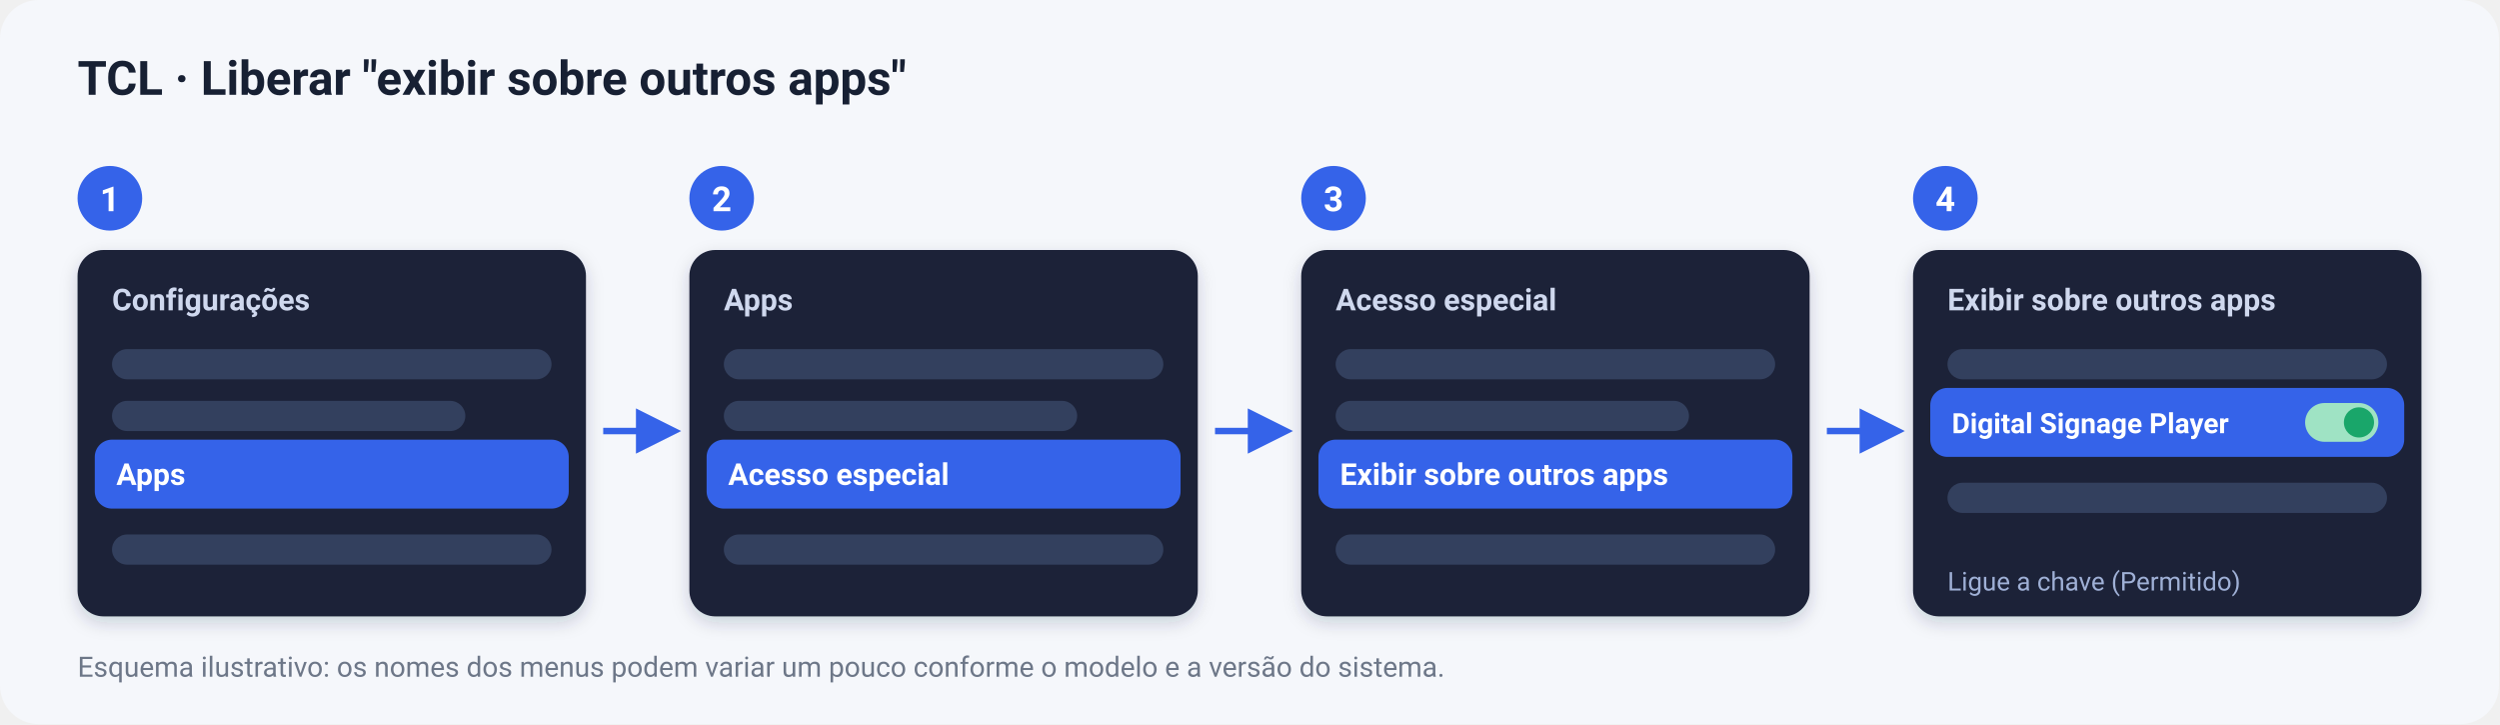
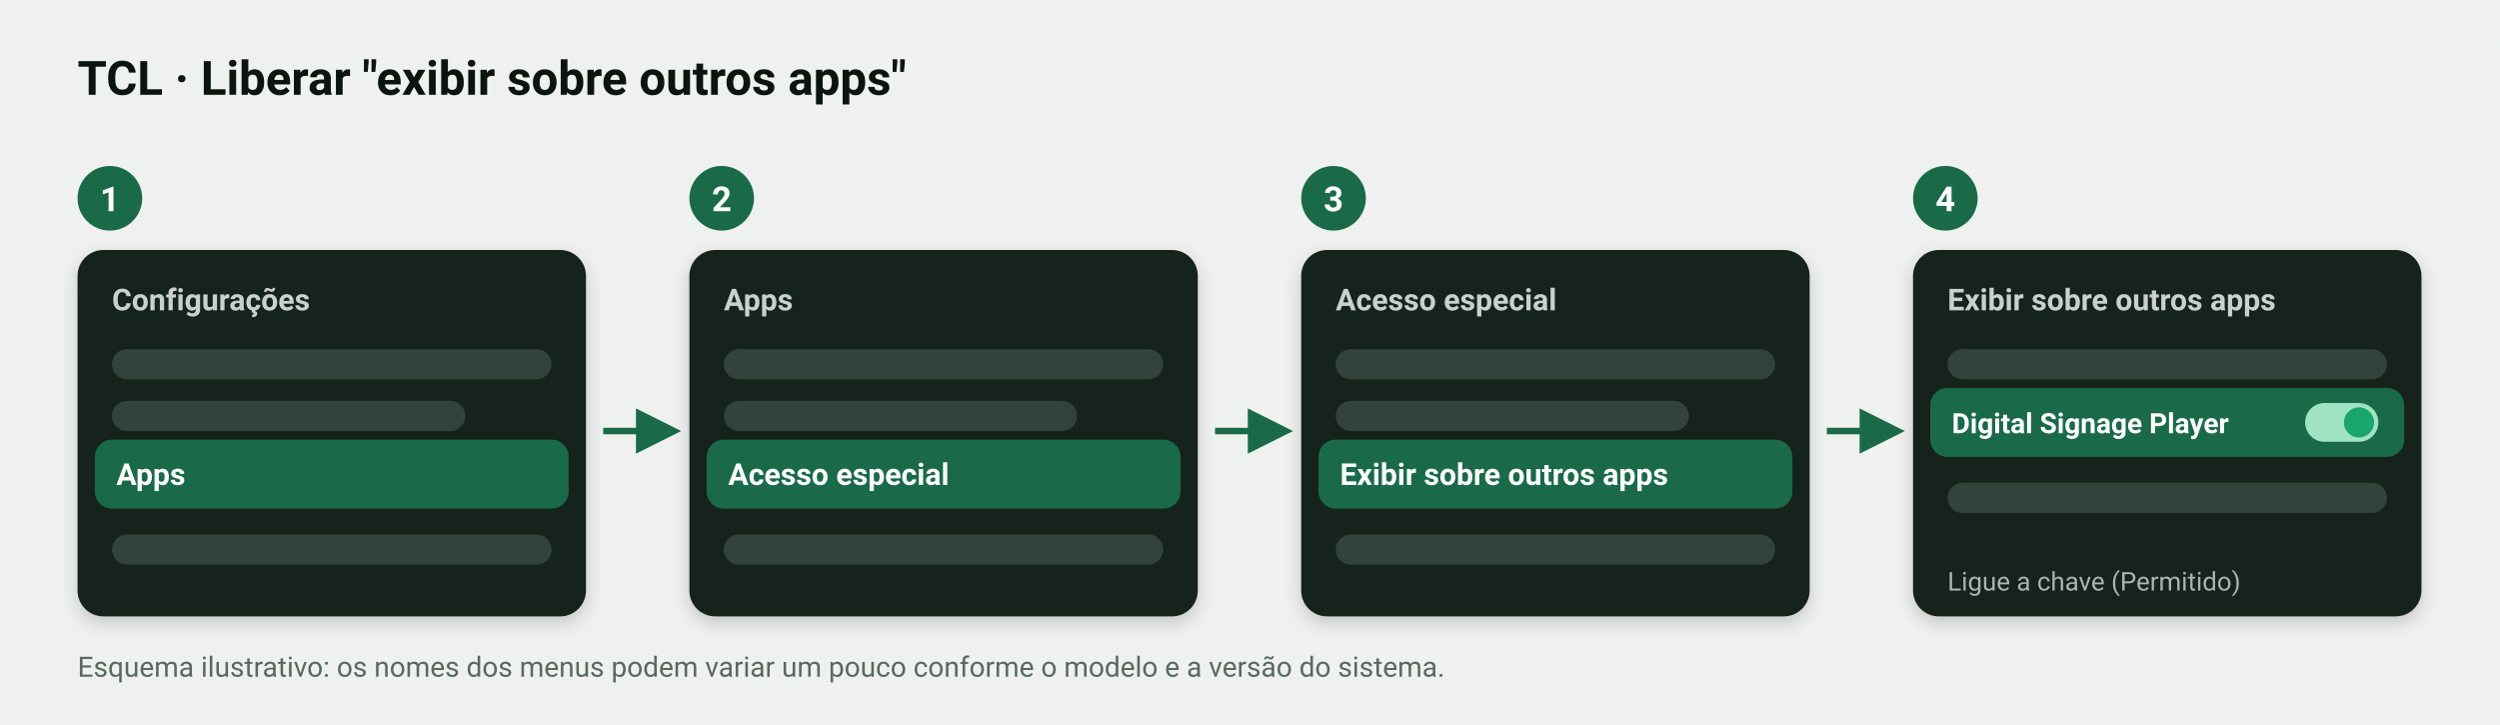
<svg xmlns="http://www.w3.org/2000/svg" viewBox="0 0 1160 336" width="1160" height="336" font-family="'Segoe UI', Roboto, 'Helvetica Neue', Arial, sans-serif">
  <defs>
    <marker id="arrow" viewBox="0 0 10 10" refX="8" refY="5" markerWidth="7" markerHeight="7" orient="auto-start-reverse">
-       <path d="M0 0 L10 5 L0 10 z" fill="#3563e9" />
+       <path d="M0 0 L10 5 L0 10 z" fill="#1a6a49" />
    </marker>
    <filter id="shadow" x="-10%" y="-10%" width="130%" height="140%">
-       <feDropShadow dx="0" dy="3" stdDeviation="4" flood-color="#10204a" flood-opacity=".18" />
+       <feDropShadow dx="0" dy="3" stdDeviation="4" flood-color="#06120d" flood-opacity=".18" />
    </filter>
  </defs>
-   <rect width="1160" height="336" rx="18" fill="#f5f7fb" />
-   <text x="36" y="44" font-size="22" font-weight="700" fill="#172033" text-anchor="start">TCL · Liberar "exibir sobre outros apps"</text>
-   <circle cx="51" cy="92" r="15" fill="#3563e9" />
+   <rect width="1160" height="336" rx="18" fill="#eef1ef" />
+   <text x="36" y="44" font-size="22" font-weight="700" fill="#0c1410" text-anchor="start">TCL · Liberar "exibir sobre outros apps"</text>
+   <circle cx="51" cy="92" r="15" fill="#1a6a49" />
  <text x="51" y="98" font-size="16" font-weight="700" fill="#ffffff" text-anchor="middle">1</text>
-   <rect x="36" y="116" width="236" height="170" rx="12" fill="#1b2438" filter="url(#shadow)" />
-   <text x="52" y="144" font-size="14" font-weight="700" fill="#cfd8ee" text-anchor="start">Configurações</text>
-   <rect x="52" y="162" width="204" height="14" rx="7" fill="#33405e" />
-   <rect x="52" y="186" width="164" height="14" rx="7" fill="#33405e" />
-   <rect x="44" y="204" width="220" height="32" rx="8" fill="#3563e9" />
+   <rect x="36" y="116" width="236" height="170" rx="12" fill="#16201c" filter="url(#shadow)" />
+   <text x="52" y="144" font-size="14" font-weight="700" fill="#c9d1ce" text-anchor="start">Configurações</text>
+   <rect x="52" y="162" width="204" height="14" rx="7" fill="#33423c" />
+   <rect x="52" y="186" width="164" height="14" rx="7" fill="#33423c" />
+   <rect x="44" y="204" width="220" height="32" rx="8" fill="#1a6a49" />
  <text x="54" y="225" font-size="14" font-weight="700" fill="#ffffff" text-anchor="start">Apps</text>
-   <rect x="52" y="248" width="204" height="14" rx="7" fill="#33405e" />
-   <line x1="280" y1="200" x2="312" y2="200" stroke="#3563e9" stroke-width="3" marker-end="url(#arrow)" />
-   <circle cx="335" cy="92" r="15" fill="#3563e9" />
+   <rect x="52" y="248" width="204" height="14" rx="7" fill="#33423c" />
+   <line x1="280" y1="200" x2="312" y2="200" stroke="#1a6a49" stroke-width="3" marker-end="url(#arrow)" />
+   <circle cx="335" cy="92" r="15" fill="#1a6a49" />
  <text x="335" y="98" font-size="16" font-weight="700" fill="#ffffff" text-anchor="middle">2</text>
-   <rect x="320" y="116" width="236" height="170" rx="12" fill="#1b2438" filter="url(#shadow)" />
-   <text x="336" y="144" font-size="14" font-weight="700" fill="#cfd8ee" text-anchor="start">Apps</text>
-   <rect x="336" y="162" width="204" height="14" rx="7" fill="#33405e" />
-   <rect x="336" y="186" width="164" height="14" rx="7" fill="#33405e" />
-   <rect x="328" y="204" width="220" height="32" rx="8" fill="#3563e9" />
+   <rect x="320" y="116" width="236" height="170" rx="12" fill="#16201c" filter="url(#shadow)" />
+   <text x="336" y="144" font-size="14" font-weight="700" fill="#c9d1ce" text-anchor="start">Apps</text>
+   <rect x="336" y="162" width="204" height="14" rx="7" fill="#33423c" />
+   <rect x="336" y="186" width="164" height="14" rx="7" fill="#33423c" />
+   <rect x="328" y="204" width="220" height="32" rx="8" fill="#1a6a49" />
  <text x="338" y="225" font-size="14" font-weight="700" fill="#ffffff" text-anchor="start">Acesso especial</text>
-   <rect x="336" y="248" width="204" height="14" rx="7" fill="#33405e" />
-   <line x1="564" y1="200" x2="596" y2="200" stroke="#3563e9" stroke-width="3" marker-end="url(#arrow)" />
-   <circle cx="619" cy="92" r="15" fill="#3563e9" />
+   <rect x="336" y="248" width="204" height="14" rx="7" fill="#33423c" />
+   <line x1="564" y1="200" x2="596" y2="200" stroke="#1a6a49" stroke-width="3" marker-end="url(#arrow)" />
+   <circle cx="619" cy="92" r="15" fill="#1a6a49" />
  <text x="619" y="98" font-size="16" font-weight="700" fill="#ffffff" text-anchor="middle">3</text>
-   <rect x="604" y="116" width="236" height="170" rx="12" fill="#1b2438" filter="url(#shadow)" />
-   <text x="620" y="144" font-size="14" font-weight="700" fill="#cfd8ee" text-anchor="start">Acesso especial</text>
-   <rect x="620" y="162" width="204" height="14" rx="7" fill="#33405e" />
-   <rect x="620" y="186" width="164" height="14" rx="7" fill="#33405e" />
-   <rect x="612" y="204" width="220" height="32" rx="8" fill="#3563e9" />
+   <rect x="604" y="116" width="236" height="170" rx="12" fill="#16201c" filter="url(#shadow)" />
+   <text x="620" y="144" font-size="14" font-weight="700" fill="#c9d1ce" text-anchor="start">Acesso especial</text>
+   <rect x="620" y="162" width="204" height="14" rx="7" fill="#33423c" />
+   <rect x="620" y="186" width="164" height="14" rx="7" fill="#33423c" />
+   <rect x="612" y="204" width="220" height="32" rx="8" fill="#1a6a49" />
  <text x="622" y="225" font-size="14" font-weight="700" fill="#ffffff" text-anchor="start">Exibir sobre outros apps</text>
-   <rect x="620" y="248" width="204" height="14" rx="7" fill="#33405e" />
-   <line x1="848" y1="200" x2="880" y2="200" stroke="#3563e9" stroke-width="3" marker-end="url(#arrow)" />
-   <circle cx="903" cy="92" r="15" fill="#3563e9" />
+   <rect x="620" y="248" width="204" height="14" rx="7" fill="#33423c" />
+   <line x1="848" y1="200" x2="880" y2="200" stroke="#1a6a49" stroke-width="3" marker-end="url(#arrow)" />
+   <circle cx="903" cy="92" r="15" fill="#1a6a49" />
  <text x="903" y="98" font-size="16" font-weight="700" fill="#ffffff" text-anchor="middle">4</text>
-   <rect x="888" y="116" width="236" height="170" rx="12" fill="#1b2438" filter="url(#shadow)" />
-   <text x="904" y="144" font-size="14" font-weight="700" fill="#cfd8ee" text-anchor="start">Exibir sobre outros apps</text>
-   <rect x="904" y="162" width="204" height="14" rx="7" fill="#33405e" />
-   <rect x="896" y="180" width="220" height="32" rx="8" fill="#3563e9" />
+   <rect x="888" y="116" width="236" height="170" rx="12" fill="#16201c" filter="url(#shadow)" />
+   <text x="904" y="144" font-size="14" font-weight="700" fill="#c9d1ce" text-anchor="start">Exibir sobre outros apps</text>
+   <rect x="904" y="162" width="204" height="14" rx="7" fill="#33423c" />
+   <rect x="896" y="180" width="220" height="32" rx="8" fill="#1a6a49" />
  <text x="906" y="201" font-size="13" font-weight="700" fill="#ffffff" text-anchor="start">Digital Signage Player</text>
  <rect x="1070" y="187" width="34" height="18" rx="9" fill="#9fe3c4" />
  <circle cx="1095" cy="196" r="7" fill="#19a66a" />
-   <rect x="904" y="224" width="204" height="14" rx="7" fill="#33405e" />
-   <text x="904" y="274" font-size="12" font-weight="400" fill="#9fb0d6" text-anchor="start">Ligue a chave (Permitido)</text>
-   <text x="36" y="314" font-size="13" font-weight="400" fill="#6d7788" text-anchor="start">Esquema ilustrativo: os nomes dos menus podem variar um pouco conforme o modelo e a versão do sistema.</text>
+   <rect x="904" y="224" width="204" height="14" rx="7" fill="#33423c" />
+   <text x="904" y="274" font-size="12" font-weight="400" fill="#aab4b0" text-anchor="start">Ligue a chave (Permitido)</text>
+   <text x="36" y="314" font-size="13" font-weight="400" fill="#5a6862" text-anchor="start">Esquema ilustrativo: os nomes dos menus podem variar um pouco conforme o modelo e a versão do sistema.</text>
</svg>
